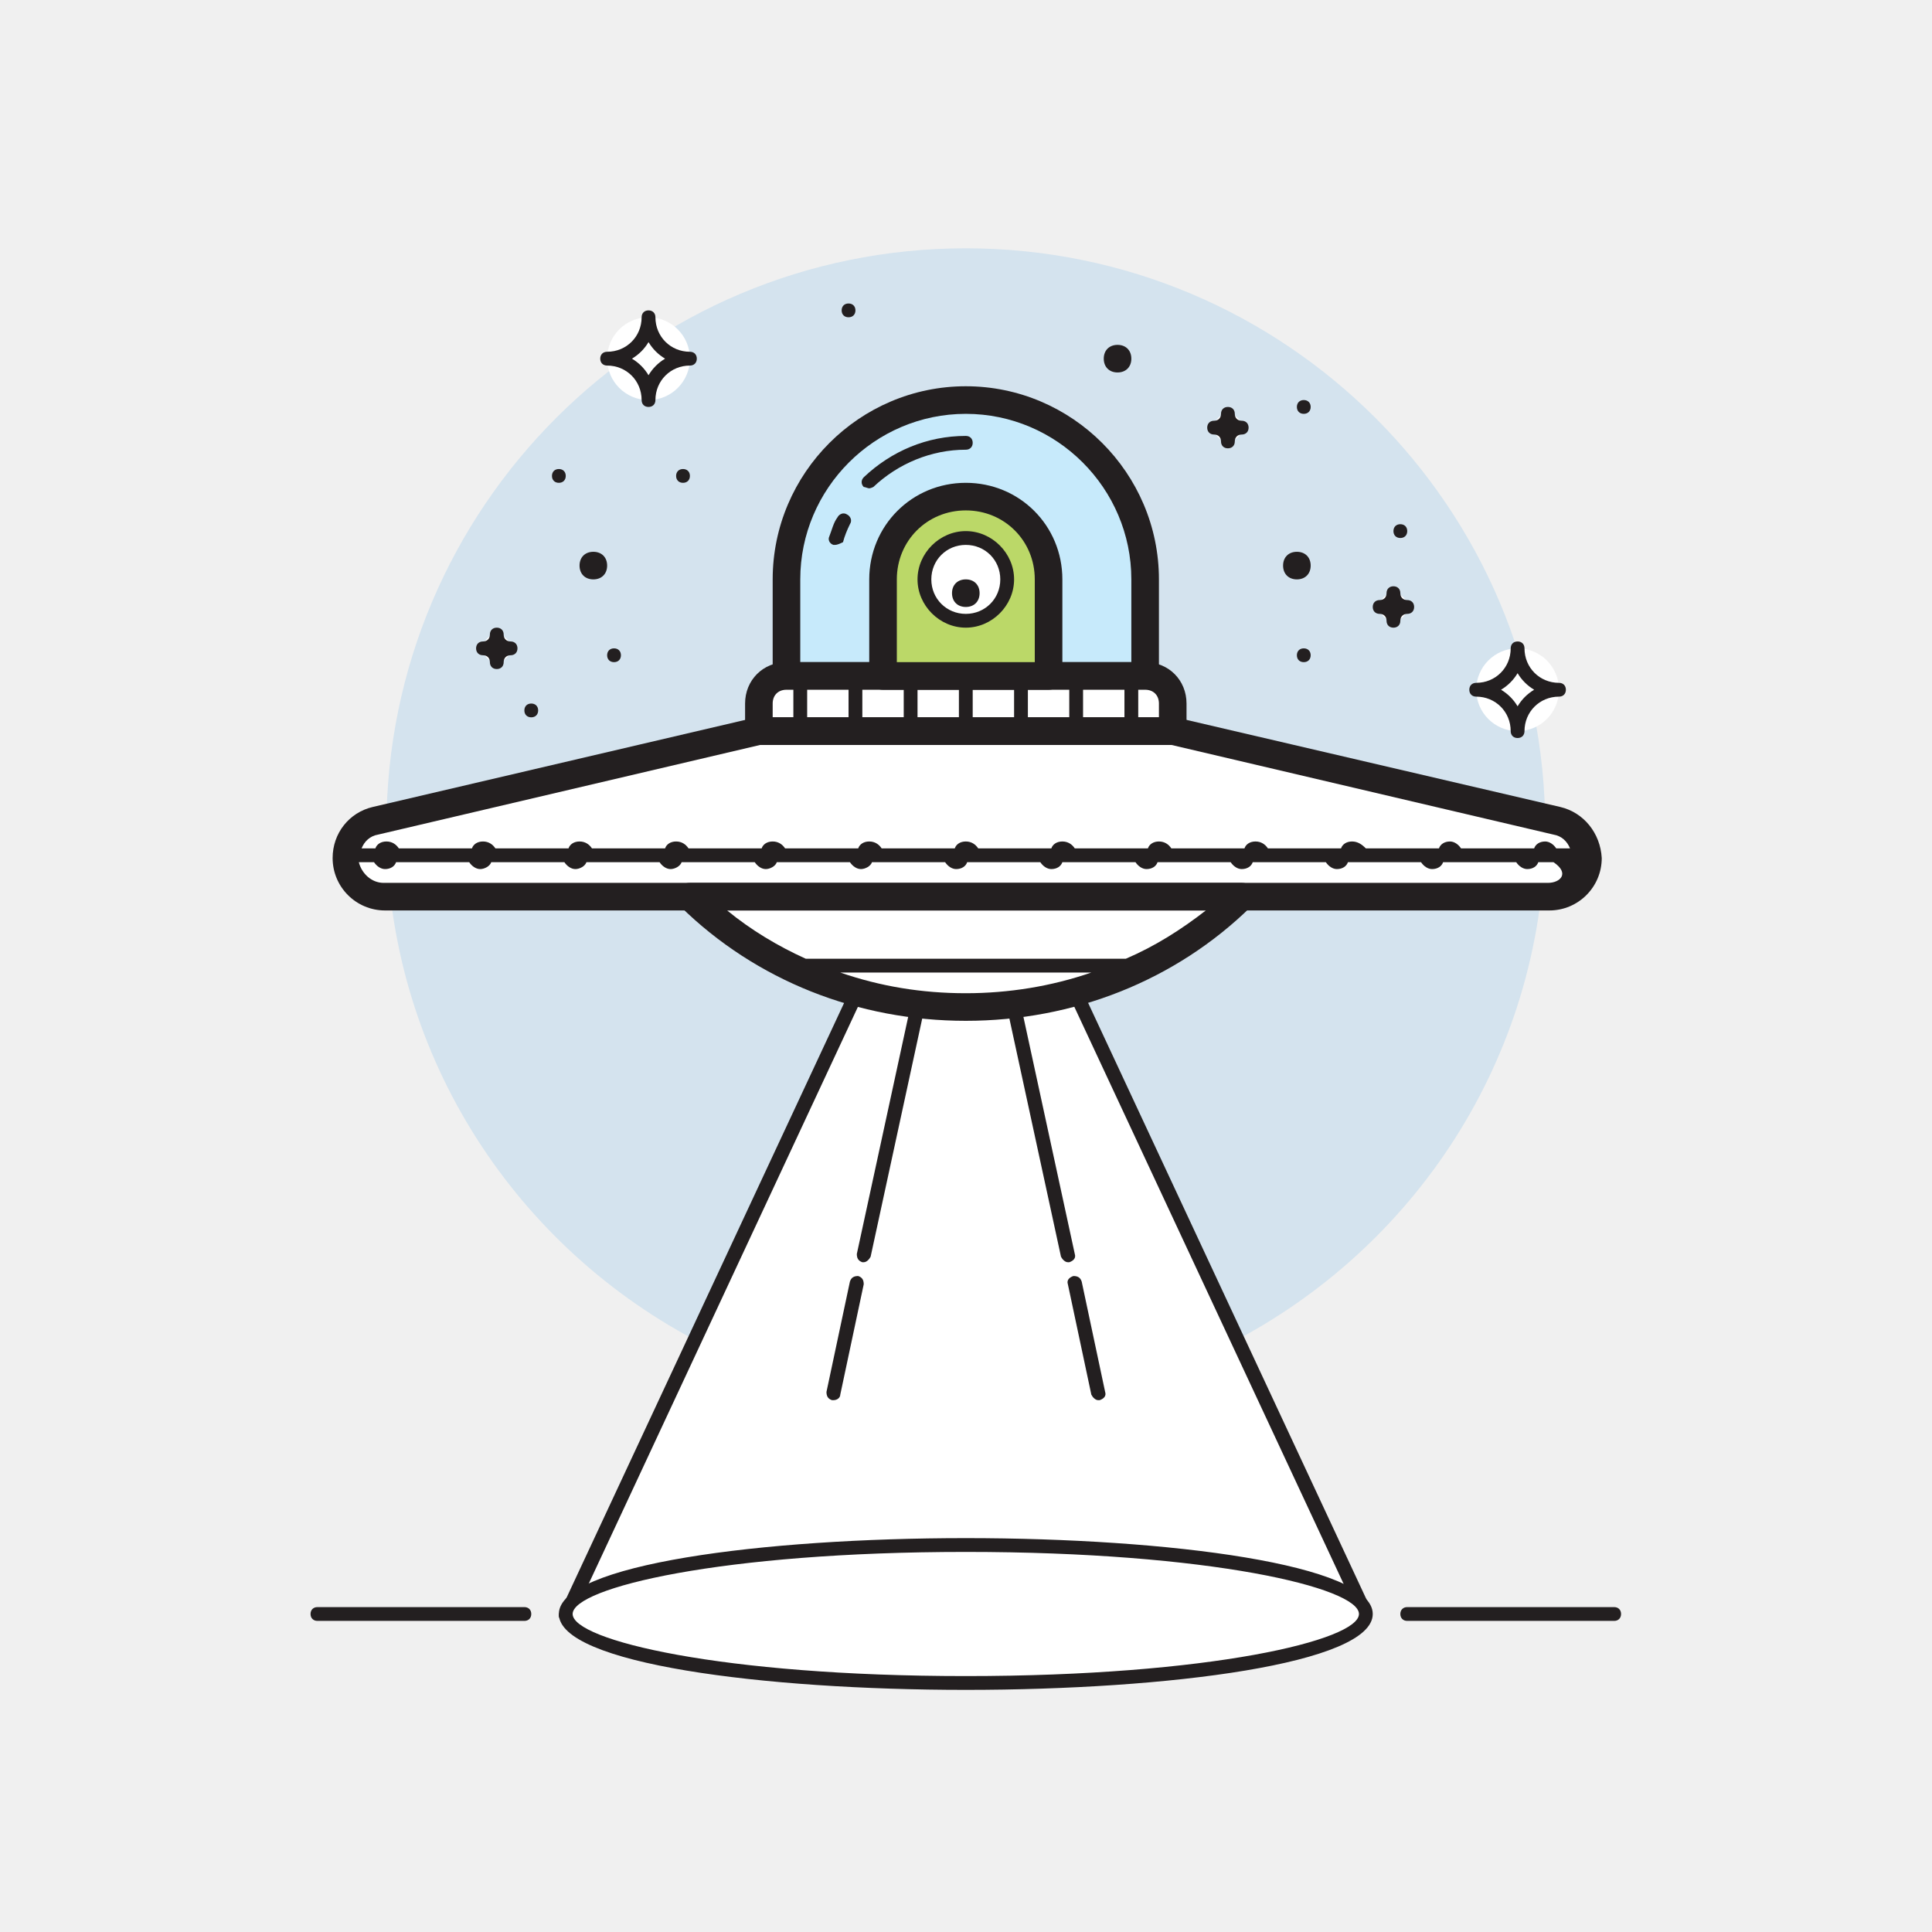
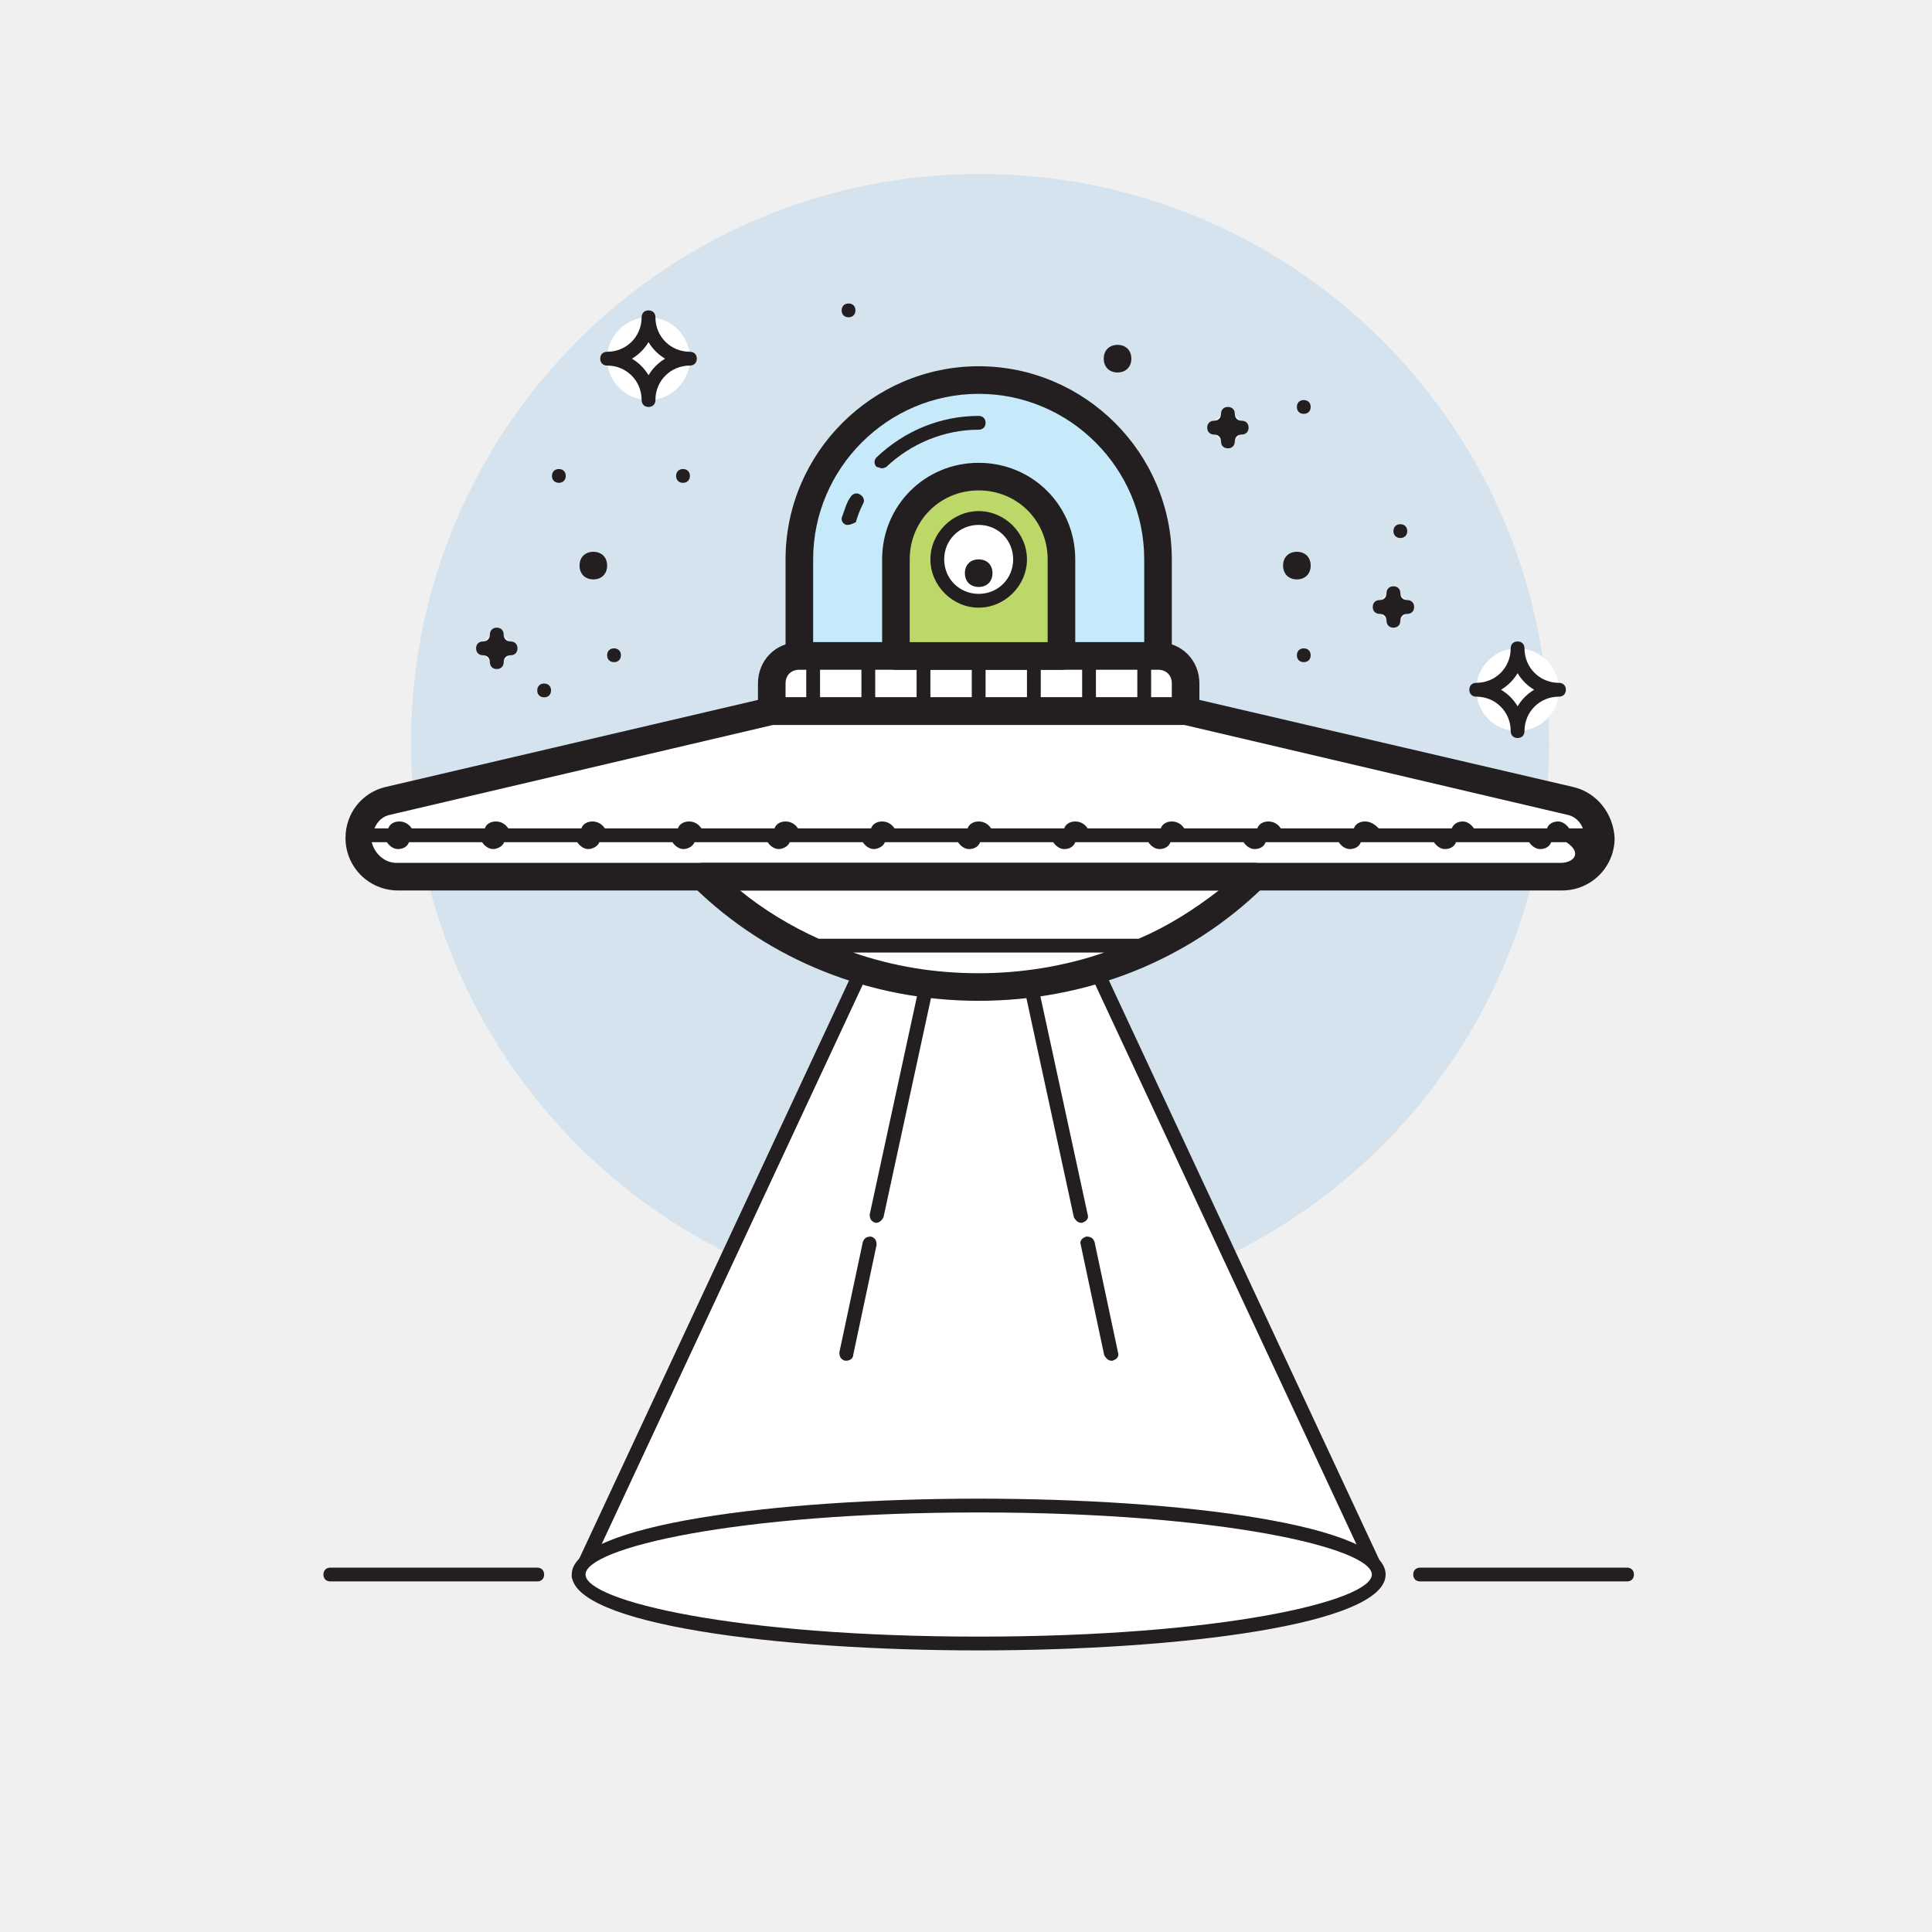
- <svg xmlns="http://www.w3.org/2000/svg" width="776" height="776" viewBox="0 0 776 776" fill="none">
-   <path d="M387.921 99.734C259.375 99.734 155.209 203.901 155.209 332.447C155.209 421.653 205.076 498.67 278.768 538.01L343.595 398.936H432.247L497.075 538.01C570.767 498.67 620.634 421.653 620.634 332.447C620.634 203.901 516.467 99.734 387.921 99.734Z" fill="#D4E3EE" />
-   <path d="M548.604 648.271C536.414 634.973 465.492 624.446 385.151 624.446C304.81 624.446 238.874 634.419 226.685 647.717L341.379 401.152C356.339 405.585 369.637 407.801 385.151 407.801C400.665 407.801 419.504 405.585 434.464 401.152L548.604 648.271Z" fill="white" />
-   <path d="M227.239 651.042C226.685 651.042 226.685 651.042 226.131 651.042C224.468 650.487 223.914 648.825 225.022 647.163L341.379 397.828C341.933 396.72 343.595 395.612 345.257 396.72C346.919 397.274 347.474 398.936 346.365 400.598L230.009 649.933C229.455 650.487 228.347 651.042 227.239 651.042Z" fill="#231F20" />
-   <path d="M548.604 651.042C547.496 651.042 546.388 650.487 545.833 649.379L429.477 400.044C428.923 398.382 429.477 397.274 430.585 396.166C432.247 395.612 433.356 396.166 434.464 397.274L550.82 646.609C551.374 648.271 550.82 649.379 549.712 650.487C549.158 651.042 549.158 651.042 548.604 651.042Z" fill="#231F20" />
-   <path d="M498.737 360.151C468.263 389.517 427.815 404.477 387.921 404.477C348.028 404.477 307.58 389.517 277.106 360.151H498.737Z" fill="white" />
-   <path d="M387.921 675.975C476.664 675.975 548.604 663.572 548.604 648.271C548.604 632.971 476.664 620.567 387.921 620.567C299.179 620.567 227.239 632.971 227.239 648.271C227.239 663.572 299.179 675.975 387.921 675.975Z" fill="white" />
-   <path d="M387.921 678.745C306.472 678.745 224.468 668.218 224.468 648.271C224.468 628.324 306.472 617.797 387.921 617.797C469.371 617.797 551.374 628.324 551.374 648.271C551.374 668.218 469.371 678.745 387.921 678.745ZM387.921 623.338C289.849 623.338 230.009 637.744 230.009 648.271C230.009 658.799 289.849 673.205 387.921 673.205C485.993 673.205 545.833 658.799 545.833 648.271C545.833 637.744 485.993 623.338 387.921 623.338Z" fill="#231F20" />
-   <path d="M346.919 506.981H346.365C344.703 506.427 344.149 505.319 344.149 503.657L365.758 403.923C366.312 402.261 367.42 401.706 369.083 401.706C370.745 402.261 371.299 403.369 371.299 405.031L349.69 504.765C349.136 505.873 348.028 506.981 346.919 506.981Z" fill="#231F20" />
-   <path d="M334.73 562.389H334.176C332.513 561.835 331.959 560.727 331.959 559.065L341.379 514.738C341.933 513.076 343.041 512.522 344.703 512.522C346.365 513.076 346.919 514.184 346.919 515.846L337.5 560.173C337.5 561.281 336.392 562.389 334.73 562.389Z" fill="#231F20" />
-   <path d="M441.113 562.389C440.005 562.389 438.896 561.281 438.342 560.173L428.923 515.846C428.369 514.184 429.477 513.076 431.139 512.522C432.802 512.522 433.91 513.076 434.464 514.738L443.883 559.065C444.437 560.727 443.329 561.835 441.667 562.389C441.113 562.389 441.113 562.389 441.113 562.389Z" fill="#231F20" />
-   <path d="M428.923 506.981C427.815 506.981 426.707 505.873 426.153 504.765L404.544 405.031C403.99 403.369 405.098 402.261 406.76 401.706C408.422 401.706 409.53 402.261 410.084 403.923L431.693 503.657C432.247 505.319 431.139 506.427 429.477 506.981C429.477 506.981 429.477 506.981 428.923 506.981Z" fill="#231F20" />
-   <path d="M621.742 360.151H154.1C145.789 360.151 138.586 353.502 138.586 344.636C138.586 337.433 143.573 331.339 150.776 329.676L304.81 293.661H471.033L625.067 329.676C632.27 331.339 637.256 337.433 637.256 344.636C637.256 353.502 630.607 360.151 621.742 360.151Z" fill="white" />
-   <path d="M459.951 271.498H315.891V232.713C315.891 192.819 348.028 160.683 387.921 160.683C427.815 160.683 459.951 192.819 459.951 232.713V271.498Z" fill="#C7EAFB" />
-   <path d="M459.951 277.039H315.891C312.567 277.039 310.35 274.823 310.35 271.498V232.713C310.35 190.049 345.257 155.142 387.921 155.142C430.585 155.142 465.492 190.049 465.492 232.713V271.498C465.492 274.823 463.276 277.039 459.951 277.039ZM321.432 265.957H454.411V232.713C454.411 196.144 424.49 166.223 387.921 166.223C351.352 166.223 321.432 196.144 321.432 232.713V265.957Z" fill="#231F20" />
-   <path d="M349.136 196.144C348.582 196.144 347.474 195.589 346.919 195.589C345.811 194.481 345.811 192.819 346.919 191.711C358.001 181.183 372.407 175.089 387.921 175.089C389.583 175.089 390.692 176.197 390.692 177.859C390.692 179.521 389.583 180.629 387.921 180.629C374.069 180.629 360.771 186.17 350.798 195.589C350.798 195.589 349.69 196.144 349.136 196.144Z" fill="#231F20" />
-   <path d="M335.284 218.861H334.73C333.068 218.307 332.514 216.644 333.068 215.536C334.176 212.766 334.73 209.996 336.392 207.779C336.946 206.671 338.608 205.563 340.271 206.671C341.379 207.225 342.487 208.887 341.379 210.55C340.271 212.766 339.162 215.536 338.608 217.753C337.5 218.307 336.392 218.861 335.284 218.861Z" fill="#231F20" />
-   <path d="M471.033 293.661H304.81V282.58C304.81 276.485 309.796 271.498 315.891 271.498H459.951C466.046 271.498 471.033 276.485 471.033 282.58V293.661Z" fill="white" />
-   <path d="M526.441 227.172C526.441 230.496 524.224 232.713 520.9 232.713C517.575 232.713 515.359 230.496 515.359 227.172C515.359 223.847 517.575 221.631 520.9 221.631C524.224 221.631 526.441 223.847 526.441 227.172Z" fill="#231F20" />
-   <path d="M526.441 263.187C526.441 264.849 525.333 265.957 523.67 265.957C522.008 265.957 520.9 264.849 520.9 263.187C520.9 261.525 522.008 260.417 523.67 260.417C525.333 260.417 526.441 261.525 526.441 263.187Z" fill="#231F20" />
-   <path d="M565.226 213.32C565.226 214.982 564.118 216.09 562.456 216.09C560.794 216.09 559.685 214.982 559.685 213.32C559.685 211.658 560.794 210.55 562.456 210.55C564.118 210.55 565.226 211.658 565.226 213.32Z" fill="#231F20" />
-   <path d="M216.157 285.35C216.157 287.012 215.049 288.121 213.387 288.121C211.725 288.121 210.616 287.012 210.616 285.35C210.616 283.688 211.725 282.58 213.387 282.58C215.049 282.58 216.157 283.688 216.157 285.35Z" fill="#231F20" />
-   <path d="M526.441 163.453C526.441 165.115 525.333 166.223 523.67 166.223C522.008 166.223 520.9 165.115 520.9 163.453C520.9 161.791 522.008 160.683 523.67 160.683C525.333 160.683 526.441 161.791 526.441 163.453Z" fill="#231F20" />
-   <path d="M277.106 191.157C277.106 192.819 275.998 193.927 274.335 193.927C272.673 193.927 271.565 192.819 271.565 191.157C271.565 189.495 272.673 188.386 274.335 188.386C275.998 188.386 277.106 189.495 277.106 191.157Z" fill="#231F20" />
-   <path d="M343.595 124.668C343.595 126.33 342.487 127.438 340.825 127.438C339.162 127.438 338.054 126.33 338.054 124.668C338.054 123.005 339.162 121.897 340.825 121.897C342.487 121.897 343.595 123.005 343.595 124.668Z" fill="#231F20" />
-   <path d="M227.239 191.157C227.239 192.819 226.131 193.927 224.468 193.927C222.806 193.927 221.698 192.819 221.698 191.157C221.698 189.495 222.806 188.386 224.468 188.386C226.131 188.386 227.239 189.495 227.239 191.157Z" fill="#231F20" />
-   <path d="M249.402 263.187C249.402 264.849 248.294 265.957 246.631 265.957C244.969 265.957 243.861 264.849 243.861 263.187C243.861 261.525 244.969 260.417 246.631 260.417C248.294 260.417 249.402 261.525 249.402 263.187Z" fill="#231F20" />
-   <path d="M454.411 144.06C454.411 147.385 452.194 149.601 448.87 149.601C445.545 149.601 443.329 147.385 443.329 144.06C443.329 140.736 445.545 138.519 448.87 138.519C452.194 138.519 454.411 140.736 454.411 144.06Z" fill="#231F20" />
-   <path d="M243.861 227.172C243.861 230.496 241.645 232.713 238.32 232.713C234.996 232.713 232.779 230.496 232.779 227.172C232.779 223.847 234.996 221.631 238.32 221.631C241.645 221.631 243.861 223.847 243.861 227.172Z" fill="#231F20" />
-   <path d="M459.951 265.957H315.891C306.472 265.957 299.269 273.16 299.269 282.58V293.661C299.269 296.986 301.485 299.202 304.81 299.202H471.033C474.357 299.202 476.574 296.986 476.574 293.661V282.58C476.574 273.16 469.371 265.957 459.951 265.957ZM346.365 277.039H362.988V288.12H346.365V277.039ZM340.825 288.12H324.202V277.039H340.825V288.12ZM368.529 277.039H385.151V288.12H368.529V277.039ZM390.692 277.039H407.314V288.12H390.692V277.039ZM412.855 277.039H429.477V288.12H412.855V277.039ZM435.018 277.039H451.64V288.12H435.018V277.039ZM310.35 282.58C310.35 279.255 312.567 277.039 315.891 277.039H318.662V288.12H310.35V282.58ZM465.492 288.12H457.181V277.039H459.951C463.276 277.039 465.492 279.255 465.492 282.58V288.12Z" fill="#231F20" />
-   <path d="M421.166 271.498H354.677V232.713C354.677 214.428 369.637 199.468 387.921 199.468C406.206 199.468 421.166 214.428 421.166 232.713V271.498Z" fill="#BBD868" />
-   <path d="M421.166 277.039H354.677C351.352 277.039 349.136 274.823 349.136 271.498V232.713C349.136 211.104 366.312 193.927 387.921 193.927C409.53 193.927 426.707 211.104 426.707 232.713V271.498C426.707 274.823 424.49 277.039 421.166 277.039ZM360.217 265.957H415.625V232.713C415.625 217.199 403.435 205.009 387.921 205.009C372.407 205.009 360.217 217.199 360.217 232.713V265.957Z" fill="#231F20" />
-   <path d="M387.921 249.335C397.102 249.335 404.544 241.893 404.544 232.713C404.544 223.532 397.102 216.09 387.921 216.09C378.741 216.09 371.299 223.532 371.299 232.713C371.299 241.893 378.741 249.335 387.921 249.335Z" fill="white" />
-   <path d="M387.921 252.105C377.394 252.105 368.529 243.24 368.529 232.713C368.529 222.185 377.394 213.32 387.921 213.32C398.449 213.32 407.314 222.185 407.314 232.713C407.314 243.24 398.449 252.105 387.921 252.105ZM387.921 218.861C380.164 218.861 374.069 224.956 374.069 232.713C374.069 240.47 380.164 246.565 387.921 246.565C395.678 246.565 401.773 240.47 401.773 232.713C401.773 224.956 395.678 218.861 387.921 218.861Z" fill="#231F20" />
-   <path d="M393.462 238.253C393.462 241.578 391.246 243.794 387.921 243.794C384.597 243.794 382.38 241.578 382.38 238.253C382.38 234.929 384.597 232.713 387.921 232.713C391.246 232.713 393.462 234.929 393.462 238.253Z" fill="#231F20" />
-   <path d="M626.729 324.136L472.141 288.12C471.587 288.12 471.033 288.12 471.033 288.12H304.81C304.255 288.12 303.701 288.12 303.701 288.12L149.668 324.136C140.248 326.352 133.6 334.663 133.6 344.636C133.6 356.272 143.019 365.691 154.654 365.691H622.296C633.932 365.691 643.351 356.272 643.351 344.636C642.797 334.663 636.148 326.352 626.729 324.136ZM151.884 335.217L305.364 299.202H470.479L623.958 335.217C627.283 335.771 629.499 337.987 630.607 340.758H625.067C623.958 339.096 622.296 337.987 620.634 337.987C618.418 337.987 616.755 339.096 616.201 340.758H586.835C585.727 339.096 584.065 337.987 582.403 337.987C580.186 337.987 578.524 339.096 577.97 340.758H548.604C546.942 339.096 545.279 337.987 543.063 337.987C540.847 337.987 539.185 339.096 538.63 340.758H509.264C508.156 339.096 506.494 337.987 504.278 337.987C502.061 337.987 500.399 339.096 499.845 340.758H470.479C469.371 339.096 467.708 337.987 465.492 337.987C463.276 337.987 461.614 339.096 461.06 340.758H431.693C430.585 339.096 428.923 337.987 426.707 337.987C424.49 337.987 422.828 339.096 422.274 340.758H392.908C391.8 339.096 390.138 337.987 387.921 337.987C385.705 337.987 384.043 339.096 383.489 340.758H354.123C353.014 339.096 351.352 337.987 349.136 337.987C346.92 337.987 345.257 339.096 344.703 340.758H315.337C314.229 339.096 312.567 337.987 310.35 337.987C308.134 337.987 306.472 339.096 305.918 340.758H276.552C275.443 339.096 273.781 337.987 271.565 337.987C269.349 337.987 267.686 339.096 267.132 340.758H237.766C236.658 339.096 234.996 337.987 232.779 337.987C230.563 337.987 228.901 339.096 228.347 340.758H198.981C197.873 339.096 196.21 337.987 193.994 337.987C191.778 337.987 190.115 339.096 189.561 340.758H160.195C159.087 339.096 157.425 337.987 155.209 337.987C152.992 337.987 151.33 339.096 150.776 340.758H145.235C146.343 337.987 148.56 335.771 151.884 335.217ZM621.742 354.61H154.1C149.114 354.61 145.235 350.731 144.127 346.299H150.222C151.33 347.961 152.992 349.069 154.654 349.069C156.871 349.069 158.533 347.961 159.087 346.299H188.453C189.561 347.961 191.224 349.069 192.886 349.069C194.548 349.069 196.764 347.961 197.318 346.299H226.685C227.793 347.961 229.455 349.069 231.117 349.069C232.779 349.069 234.996 347.961 235.55 346.299H264.916C266.024 347.961 267.686 349.069 269.349 349.069C271.011 349.069 273.227 347.961 273.781 346.299H303.147C304.256 347.961 305.918 349.069 307.58 349.069C309.242 349.069 311.458 347.961 312.013 346.299H341.379C342.487 347.961 344.149 349.069 345.811 349.069C347.474 349.069 349.69 347.961 350.244 346.299H379.61C380.718 347.961 382.381 349.069 384.043 349.069C386.259 349.069 387.921 347.961 388.475 346.299H417.841C418.95 347.961 420.612 349.069 422.274 349.069C424.49 349.069 426.153 347.961 426.707 346.299H456.073C457.181 347.961 458.843 349.069 460.505 349.069C462.722 349.069 464.384 347.961 464.938 346.299H494.304C495.412 347.961 497.075 349.069 498.737 349.069C500.953 349.069 502.615 347.961 503.169 346.299H532.536C533.644 347.961 535.306 349.069 536.968 349.069C539.185 349.069 540.847 347.961 541.401 346.299H570.767C571.875 347.961 573.537 349.069 575.2 349.069C577.416 349.069 579.078 347.961 579.632 346.299H608.998C610.107 347.961 611.769 349.069 613.431 349.069C615.647 349.069 617.31 347.961 617.864 346.299H623.958C630.607 350.731 626.729 354.61 621.742 354.61Z" fill="#231F20" />
-   <path d="M648.338 651.042H565.226C563.564 651.042 562.456 649.933 562.456 648.271C562.456 646.609 563.564 645.501 565.226 645.501H648.338C650 645.501 651.108 646.609 651.108 648.271C651.108 649.933 650 651.042 648.338 651.042Z" fill="#231F20" />
-   <path d="M210.616 651.042H127.505C125.842 651.042 124.734 649.933 124.734 648.271C124.734 646.609 125.842 645.501 127.505 645.501H210.616C212.279 645.501 213.387 646.609 213.387 648.271C213.387 649.933 212.279 651.042 210.616 651.042Z" fill="#231F20" />
-   <path d="M609.552 293.661C618.733 293.661 626.175 286.219 626.175 277.039C626.175 267.859 618.733 260.417 609.552 260.417C600.372 260.417 592.93 267.859 592.93 277.039C592.93 286.219 600.372 293.661 609.552 293.661Z" fill="white" />
-   <path d="M609.552 296.432C607.89 296.432 606.782 295.324 606.782 293.661C606.782 285.904 600.687 279.809 592.93 279.809C591.268 279.809 590.16 278.701 590.16 277.039C590.16 275.377 591.268 274.269 592.93 274.269C600.687 274.269 606.782 268.174 606.782 260.417C606.782 258.754 607.89 257.646 609.552 257.646C611.215 257.646 612.323 258.754 612.323 260.417C612.323 268.174 618.418 274.269 626.175 274.269C627.837 274.269 628.945 275.377 628.945 277.039C628.945 278.701 627.837 279.809 626.175 279.809C618.418 279.809 612.323 285.904 612.323 293.661C612.323 295.324 611.215 296.432 609.552 296.432ZM602.903 277.039C605.674 278.701 607.89 280.918 609.552 283.688C611.215 280.918 613.431 278.701 616.201 277.039C613.431 275.377 611.215 273.16 609.552 270.39C607.89 273.16 605.674 275.377 602.903 277.039Z" fill="#231F20" />
-   <path d="M199.535 265.957C202.595 265.957 205.076 263.477 205.076 260.417C205.076 257.357 202.595 254.876 199.535 254.876C196.475 254.876 193.994 257.357 193.994 260.417C193.994 263.477 196.475 265.957 199.535 265.957Z" fill="white" />
-   <path d="M199.535 268.728C197.873 268.728 196.764 267.62 196.764 265.957C196.764 264.295 195.656 263.187 193.994 263.187C192.332 263.187 191.224 262.079 191.224 260.417C191.224 258.754 192.332 257.646 193.994 257.646C195.656 257.646 196.764 256.538 196.764 254.876C196.764 253.214 197.873 252.105 199.535 252.105C201.197 252.105 202.305 253.214 202.305 254.876C202.305 256.538 203.413 257.646 205.076 257.646C206.738 257.646 207.846 258.754 207.846 260.417C207.846 262.079 206.738 263.187 205.076 263.187C203.413 263.187 202.305 264.295 202.305 265.957C202.305 267.62 201.197 268.728 199.535 268.728Z" fill="#231F20" />
-   <path d="M493.196 177.305C496.256 177.305 498.737 174.824 498.737 171.764C498.737 168.704 496.256 166.223 493.196 166.223C490.136 166.223 487.655 168.704 487.655 171.764C487.655 174.824 490.136 177.305 493.196 177.305Z" fill="white" />
-   <path d="M493.196 180.075C491.534 180.075 490.426 178.967 490.426 177.305C490.426 175.643 489.317 174.535 487.655 174.535C485.993 174.535 484.885 173.426 484.885 171.764C484.885 170.102 485.993 168.994 487.655 168.994C489.317 168.994 490.426 167.886 490.426 166.223C490.426 164.561 491.534 163.453 493.196 163.453C494.858 163.453 495.966 164.561 495.966 166.223C495.966 167.886 497.075 168.994 498.737 168.994C500.399 168.994 501.507 170.102 501.507 171.764C501.507 173.426 500.399 174.535 498.737 174.535C497.075 174.535 495.966 175.643 495.966 177.305C495.966 178.967 494.858 180.075 493.196 180.075Z" fill="#231F20" />
-   <path d="M559.685 249.335C562.745 249.335 565.226 246.854 565.226 243.794C565.226 240.734 562.745 238.253 559.685 238.253C556.625 238.253 554.145 240.734 554.145 243.794C554.145 246.854 556.625 249.335 559.685 249.335Z" fill="white" />
-   <path d="M559.685 252.105C558.023 252.105 556.915 250.997 556.915 249.335C556.915 247.673 555.807 246.565 554.145 246.565C552.482 246.565 551.374 245.456 551.374 243.794C551.374 242.132 552.482 241.024 554.145 241.024C555.807 241.024 556.915 239.916 556.915 238.253C556.915 236.591 558.023 235.483 559.685 235.483C561.348 235.483 562.456 236.591 562.456 238.253C562.456 239.916 563.564 241.024 565.226 241.024C566.888 241.024 567.997 242.132 567.997 243.794C567.997 245.456 566.888 246.565 565.226 246.565C563.564 246.565 562.456 247.673 562.456 249.335C562.456 250.997 561.348 252.105 559.685 252.105Z" fill="#231F20" />
-   <path d="M260.483 160.683C269.664 160.683 277.106 153.241 277.106 144.06C277.106 134.88 269.664 127.438 260.483 127.438C251.303 127.438 243.861 134.88 243.861 144.06C243.861 153.241 251.303 160.683 260.483 160.683Z" fill="white" />
-   <path d="M260.483 163.453C258.821 163.453 257.713 162.345 257.713 160.683C257.713 152.926 251.618 146.831 243.861 146.831C242.199 146.831 241.091 145.722 241.091 144.06C241.091 142.398 242.199 141.29 243.861 141.29C251.618 141.29 257.713 135.195 257.713 127.438C257.713 125.776 258.821 124.668 260.483 124.668C262.146 124.668 263.254 125.776 263.254 127.438C263.254 135.195 269.349 141.29 277.106 141.29C278.768 141.29 279.876 142.398 279.876 144.06C279.876 145.722 278.768 146.831 277.106 146.831C269.349 146.831 263.254 152.926 263.254 160.683C263.254 162.345 262.146 163.453 260.483 163.453ZM253.834 144.06C256.605 145.722 258.821 147.939 260.483 150.709C262.146 147.939 264.362 145.722 267.132 144.06C264.362 142.398 262.146 140.182 260.483 137.411C258.821 140.182 256.605 142.398 253.834 144.06Z" fill="#231F20" />
-   <path d="M503.724 357.934C503.169 355.718 500.953 354.61 498.737 354.61H277.106C274.889 354.61 272.673 355.718 272.119 357.934C271.011 360.151 271.565 362.367 273.227 364.029C303.701 393.949 344.703 410.018 387.921 410.018C431.139 410.018 472.141 393.949 502.615 364.029C504.278 362.367 504.832 360.151 503.724 357.934ZM337.5 390.625H438.342C422.274 396.166 405.098 398.936 387.921 398.936C370.191 398.936 353.568 396.166 337.5 390.625ZM452.194 385.084H323.648C312.567 380.097 301.485 373.448 292.066 365.691H484.331C474.357 373.448 463.83 380.097 452.194 385.084Z" fill="#231F20" />
+ <svg xmlns="http://www.w3.org/2000/svg" width="776" height="776" viewBox="0 0 776 776" fill="none" version="1.1" id="svg98">
+   <defs id="defs102" />
+   <circle style="fill:#d4e3ee;fill-opacity:1;stroke-width:1.757" id="path1299" cx="393.649" cy="298.432" r="228.559" />
+   <path d="M526.441 227.172C526.441 230.496 524.224 232.713 520.9 232.713C517.575 232.713 515.359 230.496 515.359 227.172C515.359 223.847 517.575 221.631 520.9 221.631C524.224 221.631 526.441 223.847 526.441 227.172Z" fill="#231F20" id="path36" />
+   <path d="M526.441 263.187C526.441 264.849 525.333 265.957 523.67 265.957C522.008 265.957 520.9 264.849 520.9 263.187C520.9 261.525 522.008 260.417 523.67 260.417C525.333 260.417 526.441 261.525 526.441 263.187Z" fill="#231F20" id="path38" />
+   <path d="M565.226 213.32C565.226 214.982 564.118 216.09 562.456 216.09C560.794 216.09 559.685 214.982 559.685 213.32C559.685 211.658 560.794 210.55 562.456 210.55C564.118 210.55 565.226 211.658 565.226 213.32Z" fill="#231F20" id="path40" />
+   <path d="M526.441 163.453C526.441 165.115 525.333 166.223 523.67 166.223C522.008 166.223 520.9 165.115 520.9 163.453C520.9 161.791 522.008 160.683 523.67 160.683C525.333 160.683 526.441 161.791 526.441 163.453Z" fill="#231F20" id="path44" />
+   <path d="M277.106 191.157C277.106 192.819 275.998 193.927 274.335 193.927C272.673 193.927 271.565 192.819 271.565 191.157C271.565 189.495 272.673 188.386 274.335 188.386C275.998 188.386 277.106 189.495 277.106 191.157Z" fill="#231F20" id="path46" />
+   <path d="M343.595 124.668C343.595 126.33 342.487 127.438 340.825 127.438C339.162 127.438 338.054 126.33 338.054 124.668C338.054 123.005 339.162 121.897 340.825 121.897C342.487 121.897 343.595 123.005 343.595 124.668Z" fill="#231F20" id="path48" />
+   <path d="M227.239 191.157C227.239 192.819 226.131 193.927 224.468 193.927C222.806 193.927 221.698 192.819 221.698 191.157C221.698 189.495 222.806 188.386 224.468 188.386C226.131 188.386 227.239 189.495 227.239 191.157Z" fill="#231F20" id="path50" />
+   <path d="M249.402 263.187C249.402 264.849 248.294 265.957 246.631 265.957C244.969 265.957 243.861 264.849 243.861 263.187C243.861 261.525 244.969 260.417 246.631 260.417C248.294 260.417 249.402 261.525 249.402 263.187Z" fill="#231F20" id="path52" />
+   <path d="M454.411 144.06C454.411 147.385 452.194 149.601 448.87 149.601C445.545 149.601 443.329 147.385 443.329 144.06C443.329 140.736 445.545 138.519 448.87 138.519C452.194 138.519 454.411 140.736 454.411 144.06Z" fill="#231F20" id="path54" />
+   <path d="M243.861 227.172C243.861 230.496 241.645 232.713 238.32 232.713C234.996 232.713 232.779 230.496 232.779 227.172C232.779 223.847 234.996 221.631 238.32 221.631C241.645 221.631 243.861 223.847 243.861 227.172Z" fill="#231F20" id="path56" />
+   <g id="descending-light" transform="translate(5.17383,-15.85066)">
+     <path d="m 548.604,648.271 c -12.19,-13.298 -83.112,-23.825 -163.453,-23.825 -80.341,0 -146.277,9.973 -158.466,23.271 L 341.379,401.152 c 14.96,4.433 28.258,6.649 43.772,6.649 15.514,0 34.353,-2.216 49.313,-6.649 z" fill="#ffffff" id="path4" />
+     <path d="m 227.239,651.042 c -0.554,0 -0.554,0 -1.108,0 -1.663,-0.555 -2.217,-2.217 -1.109,-3.879 L 341.379,397.828 c 0.554,-1.108 2.216,-2.216 3.878,-1.108 1.662,0.554 2.217,2.216 1.108,3.878 L 230.009,649.933 c -0.554,0.554 -1.662,1.109 -2.77,1.109 z" fill="#231f20" id="path6" />
+     <path d="m 548.604,651.042 c -1.108,0 -2.216,-0.555 -2.771,-1.663 L 429.477,400.044 c -0.554,-1.662 0,-2.77 1.108,-3.878 1.662,-0.554 2.771,0 3.879,1.108 L 550.82,646.609 c 0.554,1.662 0,2.77 -1.108,3.878 -0.554,0.555 -0.554,0.555 -1.108,0.555 z" fill="#231f20" id="path8" />
+     <path d="m 387.921,675.975 c 88.743,0 160.683,-12.403 160.683,-27.704 0,-15.3 -71.94,-27.704 -160.683,-27.704 -88.742,0 -160.682,12.404 -160.682,27.704 0,15.301 71.94,27.704 160.682,27.704 z" fill="#ffffff" id="path12" />
+     <path d="m 387.921,678.745 c -81.449,0 -163.453,-10.527 -163.453,-30.474 0,-19.947 82.004,-30.474 163.453,-30.474 81.45,0 163.453,10.527 163.453,30.474 0,19.947 -82.003,30.474 -163.453,30.474 z m 0,-55.407 c -98.072,0 -157.912,14.406 -157.912,24.933 0,10.528 59.84,24.934 157.912,24.934 98.072,0 157.912,-14.406 157.912,-24.934 0,-10.527 -59.84,-24.933 -157.912,-24.933 z" fill="#231f20" id="path14" />
+     <path d="m 346.919,506.981 h -0.554 c -1.662,-0.554 -2.216,-1.662 -2.216,-3.324 l 21.609,-99.734 c 0.554,-1.662 1.662,-2.217 3.325,-2.217 1.662,0.555 2.216,1.663 2.216,3.325 l -21.609,99.734 c -0.554,1.108 -1.662,2.216 -2.771,2.216 z" fill="#231f20" id="path16" />
+     <path d="m 334.73,562.389 h -0.554 c -1.663,-0.554 -2.217,-1.662 -2.217,-3.324 l 9.42,-44.327 c 0.554,-1.662 1.662,-2.216 3.324,-2.216 1.662,0.554 2.216,1.662 2.216,3.324 l -9.419,44.327 c 0,1.108 -1.108,2.216 -2.77,2.216 z" fill="#231f20" id="path18" />
+     <path d="m 441.113,562.389 c -1.108,0 -2.217,-1.108 -2.771,-2.216 l -9.419,-44.327 c -0.554,-1.662 0.554,-2.77 2.216,-3.324 1.663,0 2.771,0.554 3.325,2.216 l 9.419,44.327 c 0.554,1.662 -0.554,2.77 -2.216,3.324 -0.554,0 -0.554,0 -0.554,0 z" fill="#231f20" id="path20" />
+     <path d="m 428.923,506.981 c -1.108,0 -2.216,-1.108 -2.77,-2.216 l -21.609,-99.734 c -0.554,-1.662 0.554,-2.77 2.216,-3.325 1.662,0 2.77,0.555 3.324,2.217 l 21.609,99.734 c 0.554,1.662 -0.554,2.77 -2.216,3.324 0,0 0,0 -0.554,0 z" fill="#231f20" id="path22" />
+     <path d="m 648.338,651.042 h -83.112 c -1.662,0 -2.77,-1.109 -2.77,-2.771 0,-1.662 1.108,-2.77 2.77,-2.77 h 83.112 c 1.662,0 2.77,1.108 2.77,2.77 0,1.662 -1.108,2.771 -2.77,2.771 z" fill="#231f20" id="path72" />
+     <path d="m 210.616,651.042 h -83.111 c -1.663,0 -2.771,-1.109 -2.771,-2.771 0,-1.662 1.108,-2.77 2.771,-2.77 h 83.111 c 1.663,0 2.771,1.108 2.771,2.77 0,1.662 -1.108,2.771 -2.771,2.771 z" fill="#231f20" id="path74" />
+   </g>
+   <path d="M609.552 293.661C618.733 293.661 626.175 286.219 626.175 277.039C626.175 267.859 618.733 260.417 609.552 260.417C600.372 260.417 592.93 267.859 592.93 277.039C592.93 286.219 600.372 293.661 609.552 293.661Z" fill="white" id="path76" />
+   <path d="M609.552 296.432C607.89 296.432 606.782 295.324 606.782 293.661C606.782 285.904 600.687 279.809 592.93 279.809C591.268 279.809 590.16 278.701 590.16 277.039C590.16 275.377 591.268 274.269 592.93 274.269C600.687 274.269 606.782 268.174 606.782 260.417C606.782 258.754 607.89 257.646 609.552 257.646C611.215 257.646 612.323 258.754 612.323 260.417C612.323 268.174 618.418 274.269 626.175 274.269C627.837 274.269 628.945 275.377 628.945 277.039C628.945 278.701 627.837 279.809 626.175 279.809C618.418 279.809 612.323 285.904 612.323 293.661C612.323 295.324 611.215 296.432 609.552 296.432ZM602.903 277.039C605.674 278.701 607.89 280.918 609.552 283.688C611.215 280.918 613.431 278.701 616.201 277.039C613.431 275.377 611.215 273.16 609.552 270.39C607.89 273.16 605.674 275.377 602.903 277.039Z" fill="#231F20" id="path78" />
+   <path d="M199.535 265.957C202.595 265.957 205.076 263.477 205.076 260.417C205.076 257.357 202.595 254.876 199.535 254.876C196.475 254.876 193.994 257.357 193.994 260.417C193.994 263.477 196.475 265.957 199.535 265.957Z" fill="white" id="path80" />
+   <path d="M199.535 268.728C197.873 268.728 196.764 267.62 196.764 265.957C196.764 264.295 195.656 263.187 193.994 263.187C192.332 263.187 191.224 262.079 191.224 260.417C191.224 258.754 192.332 257.646 193.994 257.646C195.656 257.646 196.764 256.538 196.764 254.876C196.764 253.214 197.873 252.105 199.535 252.105C201.197 252.105 202.305 253.214 202.305 254.876C202.305 256.538 203.413 257.646 205.076 257.646C206.738 257.646 207.846 258.754 207.846 260.417C207.846 262.079 206.738 263.187 205.076 263.187C203.413 263.187 202.305 264.295 202.305 265.957C202.305 267.62 201.197 268.728 199.535 268.728Z" fill="#231F20" id="path82" />
+   <path d="M493.196 177.305C496.256 177.305 498.737 174.824 498.737 171.764C498.737 168.704 496.256 166.223 493.196 166.223C490.136 166.223 487.655 168.704 487.655 171.764C487.655 174.824 490.136 177.305 493.196 177.305Z" fill="white" id="path84" />
+   <path d="M493.196 180.075C491.534 180.075 490.426 178.967 490.426 177.305C490.426 175.643 489.317 174.535 487.655 174.535C485.993 174.535 484.885 173.426 484.885 171.764C484.885 170.102 485.993 168.994 487.655 168.994C489.317 168.994 490.426 167.886 490.426 166.223C490.426 164.561 491.534 163.453 493.196 163.453C494.858 163.453 495.966 164.561 495.966 166.223C495.966 167.886 497.075 168.994 498.737 168.994C500.399 168.994 501.507 170.102 501.507 171.764C501.507 173.426 500.399 174.535 498.737 174.535C497.075 174.535 495.966 175.643 495.966 177.305C495.966 178.967 494.858 180.075 493.196 180.075Z" fill="#231F20" id="path86" />
+   <path d="M559.685 249.335C562.745 249.335 565.226 246.854 565.226 243.794C565.226 240.734 562.745 238.253 559.685 238.253C556.625 238.253 554.145 240.734 554.145 243.794C554.145 246.854 556.625 249.335 559.685 249.335Z" fill="white" id="path88" />
+   <path d="M559.685 252.105C558.023 252.105 556.915 250.997 556.915 249.335C556.915 247.673 555.807 246.565 554.145 246.565C552.482 246.565 551.374 245.456 551.374 243.794C551.374 242.132 552.482 241.024 554.145 241.024C555.807 241.024 556.915 239.916 556.915 238.253C556.915 236.591 558.023 235.483 559.685 235.483C561.348 235.483 562.456 236.591 562.456 238.253C562.456 239.916 563.564 241.024 565.226 241.024C566.888 241.024 567.997 242.132 567.997 243.794C567.997 245.456 566.888 246.565 565.226 246.565C563.564 246.565 562.456 247.673 562.456 249.335C562.456 250.997 561.348 252.105 559.685 252.105Z" fill="#231F20" id="path90" />
+   <path d="M260.483 160.683C269.664 160.683 277.106 153.241 277.106 144.06C277.106 134.88 269.664 127.438 260.483 127.438C251.303 127.438 243.861 134.88 243.861 144.06C243.861 153.241 251.303 160.683 260.483 160.683Z" fill="white" id="path92" />
+   <path d="M260.483 163.453C258.821 163.453 257.713 162.345 257.713 160.683C257.713 152.926 251.618 146.831 243.861 146.831C242.199 146.831 241.091 145.722 241.091 144.06C241.091 142.398 242.199 141.29 243.861 141.29C251.618 141.29 257.713 135.195 257.713 127.438C257.713 125.776 258.821 124.668 260.483 124.668C262.146 124.668 263.254 125.776 263.254 127.438C263.254 135.195 269.349 141.29 277.106 141.29C278.768 141.29 279.876 142.398 279.876 144.06C279.876 145.722 278.768 146.831 277.106 146.831C269.349 146.831 263.254 152.926 263.254 160.683C263.254 162.345 262.146 163.453 260.483 163.453ZM253.834 144.06C256.605 145.722 258.821 147.939 260.483 150.709C262.146 147.939 264.362 145.722 267.132 144.06C264.362 142.398 262.146 140.182 260.483 137.411C258.821 140.182 256.605 142.398 253.834 144.06Z" fill="#231F20" id="path94" />
+   <path d="m 221.33,277.316 c 0,1.662 -1.108,2.771 -2.77,2.771 -1.662,0 -2.771,-1.109 -2.771,-2.771 0,-1.662 1.109,-2.77 2.771,-2.77 1.662,0 2.77,1.108 2.77,2.77 z" fill="#231f20" id="path42" />
+   <g id="g1385">
+     <path d="m 503.91,352.117 c -30.474,29.366 -70.922,44.326 -110.816,44.326 -39.893,0 -80.341,-14.96 -110.815,-44.326 z" fill="#ffffff" id="path10" />
+     <path d="m 626.915,352.117 h -467.642 c -8.311,0 -15.514,-6.649 -15.514,-15.515 0,-7.203 4.987,-13.297 12.19,-14.96 l 154.034,-36.015 h 166.223 l 154.034,36.015 c 7.203,1.663 12.189,7.757 12.189,14.96 0,8.866 -6.649,15.515 -15.514,15.515 z" fill="#ffffff" id="path24" />
+     <path d="m 465.124,263.464 h -144.06 v -38.785 c 0,-39.894 32.137,-72.03 72.03,-72.03 39.894,0 72.03,32.136 72.03,72.03 z" fill="#c7eafb" id="path26" />
+     <path d="m 465.124,269.005 h -144.06 c -3.324,0 -5.541,-2.216 -5.541,-5.541 v -38.785 c 0,-42.664 34.907,-77.571 77.571,-77.571 42.664,0 77.571,34.907 77.571,77.571 v 38.785 c 0,3.325 -2.216,5.541 -5.541,5.541 z m -138.519,-11.082 h 132.979 v -33.244 c 0,-36.569 -29.921,-66.49 -66.49,-66.49 -36.569,0 -66.489,29.921 -66.489,66.49 z" fill="#231f20" id="path28" />
+     <path d="m 354.309,188.11 c -0.554,0 -1.662,-0.555 -2.217,-0.555 -1.108,-1.108 -1.108,-2.77 0,-3.878 11.082,-10.528 25.488,-16.622 41.002,-16.622 1.662,0 2.771,1.108 2.771,2.77 0,1.662 -1.109,2.77 -2.771,2.77 -13.852,0 -27.15,5.541 -37.123,14.96 0,0 -1.108,0.555 -1.662,0.555 z" fill="#231f20" id="path30" />
+     <path d="m 340.457,210.827 h -0.554 c -1.662,-0.554 -2.216,-2.217 -1.662,-3.325 1.108,-2.77 1.662,-5.54 3.324,-7.757 0.554,-1.108 2.216,-2.216 3.879,-1.108 1.108,0.554 2.216,2.216 1.108,3.879 -1.108,2.216 -2.217,4.986 -2.771,7.203 -1.108,0.554 -2.216,1.108 -3.324,1.108 z" fill="#231f20" id="path32" />
+     <path d="m 476.206,285.627 h -166.223 v -11.081 c 0,-6.095 4.986,-11.082 11.081,-11.082 h 144.06 c 6.095,0 11.082,4.987 11.082,11.082 z" fill="#ffffff" id="path34" />
+     <path d="m 465.124,257.923 h -144.06 c -9.419,0 -16.622,7.203 -16.622,16.623 v 11.081 c 0,3.325 2.216,5.541 5.541,5.541 h 166.223 c 3.324,0 5.541,-2.216 5.541,-5.541 v -11.081 c 0,-9.42 -7.203,-16.623 -16.623,-16.623 z m -113.586,11.082 h 16.623 v 11.081 h -16.623 z m -5.54,11.081 h -16.623 v -11.081 h 16.623 z m 27.704,-11.081 h 16.622 v 11.081 h -16.622 z m 22.163,0 h 16.622 v 11.081 h -16.622 z m 22.163,0 h 16.622 v 11.081 h -16.622 z m 22.163,0 h 16.622 v 11.081 h -16.622 z m -124.668,5.541 c 0,-3.325 2.217,-5.541 5.541,-5.541 h 2.771 v 11.081 h -8.312 z m 155.142,5.54 h -8.311 v -11.081 h 2.77 c 3.325,0 5.541,2.216 5.541,5.541 z" fill="#231f20" id="path58" />
+     <path d="m 426.339,263.464 h -66.489 v -38.785 c 0,-18.285 14.96,-33.245 33.244,-33.245 18.285,0 33.245,14.96 33.245,33.245 z" fill="#bbd868" id="path60" />
+     <path d="m 426.339,269.005 h -66.489 c -3.325,0 -5.541,-2.216 -5.541,-5.541 v -38.785 c 0,-21.609 17.176,-38.786 38.785,-38.786 21.609,0 38.786,17.177 38.786,38.786 v 38.785 c 0,3.325 -2.217,5.541 -5.541,5.541 z m -60.949,-11.082 h 55.408 v -33.244 c 0,-15.514 -12.19,-27.704 -27.704,-27.704 -15.514,0 -27.704,12.19 -27.704,27.704 z" fill="#231f20" id="path62" />
+     <path d="m 393.094,241.301 c 9.181,0 16.623,-7.442 16.623,-16.622 0,-9.181 -7.442,-16.623 -16.623,-16.623 -9.18,0 -16.622,7.442 -16.622,16.623 0,9.18 7.442,16.622 16.622,16.622 z" fill="#ffffff" id="path64" />
+     <path d="m 393.094,244.071 c -10.527,0 -19.392,-8.865 -19.392,-19.392 0,-10.528 8.865,-19.393 19.392,-19.393 10.528,0 19.393,8.865 19.393,19.393 0,10.527 -8.865,19.392 -19.393,19.392 z m 0,-33.244 c -7.757,0 -13.852,6.095 -13.852,13.852 0,7.757 6.095,13.852 13.852,13.852 7.757,0 13.852,-6.095 13.852,-13.852 0,-7.757 -6.095,-13.852 -13.852,-13.852 z" fill="#231f20" id="path66" />
+     <path d="m 398.635,230.219 c 0,3.325 -2.216,5.541 -5.541,5.541 -3.324,0 -5.541,-2.216 -5.541,-5.541 0,-3.324 2.217,-5.54 5.541,-5.54 3.325,0 5.541,2.216 5.541,5.54 z" fill="#231f20" id="path68" />
+     <path d="m 631.902,316.102 -154.588,-36.016 c -0.554,0 -1.108,0 -1.108,0 h -166.223 c -0.555,0 -1.109,0 -1.109,0 l -154.033,36.016 c -9.42,2.216 -16.068,10.527 -16.068,20.5 0,11.636 9.419,21.055 21.054,21.055 h 467.642 c 11.636,0 21.055,-9.419 21.055,-21.055 -0.554,-9.973 -7.203,-18.284 -16.622,-20.5 z m -474.845,11.081 153.48,-36.015 h 165.115 l 153.479,36.015 c 3.325,0.554 5.541,2.77 6.649,5.541 h -5.54 c -1.109,-1.662 -2.771,-2.771 -4.433,-2.771 -2.216,0 -3.879,1.109 -4.433,2.771 h -29.366 c -1.108,-1.662 -2.77,-2.771 -4.432,-2.771 -2.217,0 -3.879,1.109 -4.433,2.771 h -29.366 c -1.662,-1.662 -3.325,-2.771 -5.541,-2.771 -2.216,0 -3.878,1.109 -4.433,2.771 h -29.366 c -1.108,-1.662 -2.77,-2.771 -4.986,-2.771 -2.217,0 -3.879,1.109 -4.433,2.771 h -29.366 c -1.108,-1.662 -2.771,-2.771 -4.987,-2.771 -2.216,0 -3.878,1.109 -4.432,2.771 h -29.367 c -1.108,-1.662 -2.77,-2.771 -4.986,-2.771 -2.217,0 -3.879,1.109 -4.433,2.771 h -29.366 c -1.108,-1.662 -2.77,-2.771 -4.987,-2.771 -2.216,0 -3.878,1.109 -4.432,2.771 h -29.366 c -1.109,-1.662 -2.771,-2.771 -4.987,-2.771 -2.216,0 -3.879,1.109 -4.433,2.771 h -29.366 c -1.108,-1.662 -2.77,-2.771 -4.987,-2.771 -2.216,0 -3.878,1.109 -4.432,2.771 h -29.366 c -1.109,-1.662 -2.771,-2.771 -4.987,-2.771 -2.216,0 -3.879,1.109 -4.433,2.771 h -29.366 c -1.108,-1.662 -2.77,-2.771 -4.987,-2.771 -2.216,0 -3.878,1.109 -4.432,2.771 h -29.366 c -1.108,-1.662 -2.771,-2.771 -4.987,-2.771 -2.216,0 -3.879,1.109 -4.433,2.771 h -29.366 c -1.108,-1.662 -2.77,-2.771 -4.986,-2.771 -2.217,0 -3.879,1.109 -4.433,2.771 h -5.541 c 1.108,-2.771 3.325,-4.987 6.649,-5.541 z m 469.858,19.393 h -467.642 c -4.986,0 -8.865,-3.879 -9.973,-8.311 h 6.095 c 1.108,1.662 2.77,2.77 4.432,2.77 2.217,0 3.879,-1.108 4.433,-2.77 h 29.366 c 1.108,1.662 2.771,2.77 4.433,2.77 1.662,0 3.878,-1.108 4.432,-2.77 h 29.367 c 1.108,1.662 2.77,2.77 4.432,2.77 1.662,0 3.879,-1.108 4.433,-2.77 h 29.366 c 1.108,1.662 2.77,2.77 4.433,2.77 1.662,0 3.878,-1.108 4.432,-2.77 h 29.366 c 1.109,1.662 2.771,2.77 4.433,2.77 1.662,0 3.878,-1.108 4.433,-2.77 h 29.366 c 1.108,1.662 2.77,2.77 4.432,2.77 1.663,0 3.879,-1.108 4.433,-2.77 h 29.366 c 1.108,1.662 2.771,2.77 4.433,2.77 2.216,0 3.878,-1.108 4.432,-2.77 h 29.366 c 1.109,1.662 2.771,2.77 4.433,2.77 2.216,0 3.879,-1.108 4.433,-2.77 h 29.366 c 1.108,1.662 2.77,2.77 4.432,2.77 2.217,0 3.879,-1.108 4.433,-2.77 h 29.366 c 1.108,1.662 2.771,2.77 4.433,2.77 2.216,0 3.878,-1.108 4.432,-2.77 h 29.367 c 1.108,1.662 2.77,2.77 4.432,2.77 2.217,0 3.879,-1.108 4.433,-2.77 h 29.366 c 1.108,1.662 2.77,2.77 4.433,2.77 2.216,0 3.878,-1.108 4.432,-2.77 h 29.366 c 1.109,1.662 2.771,2.77 4.433,2.77 2.216,0 3.879,-1.108 4.433,-2.77 h 6.094 c 6.649,4.432 2.771,8.311 -2.216,8.311 z" fill="#231f20" id="disc" style="image-rendering:auto" />
+     <path d="m 508.897,349.9 c -0.555,-2.216 -2.771,-3.324 -4.987,-3.324 h -221.631 c -2.217,0 -4.433,1.108 -4.987,3.324 -1.108,2.217 -0.554,4.433 1.108,6.095 30.474,29.92 71.476,45.989 114.694,45.989 43.218,0 84.22,-16.069 114.694,-45.989 1.663,-1.662 2.217,-3.878 1.109,-6.095 z m -166.224,32.691 h 100.842 c -16.068,5.541 -33.244,8.311 -50.421,8.311 -17.73,0 -34.353,-2.77 -50.421,-8.311 z m 114.694,-5.541 h -128.546 c -11.081,-4.987 -22.163,-11.636 -31.582,-19.393 h 192.265 c -9.974,7.757 -20.501,14.406 -32.137,19.393 z" fill="#231f20" id="path96" />
+   </g>
</svg>
